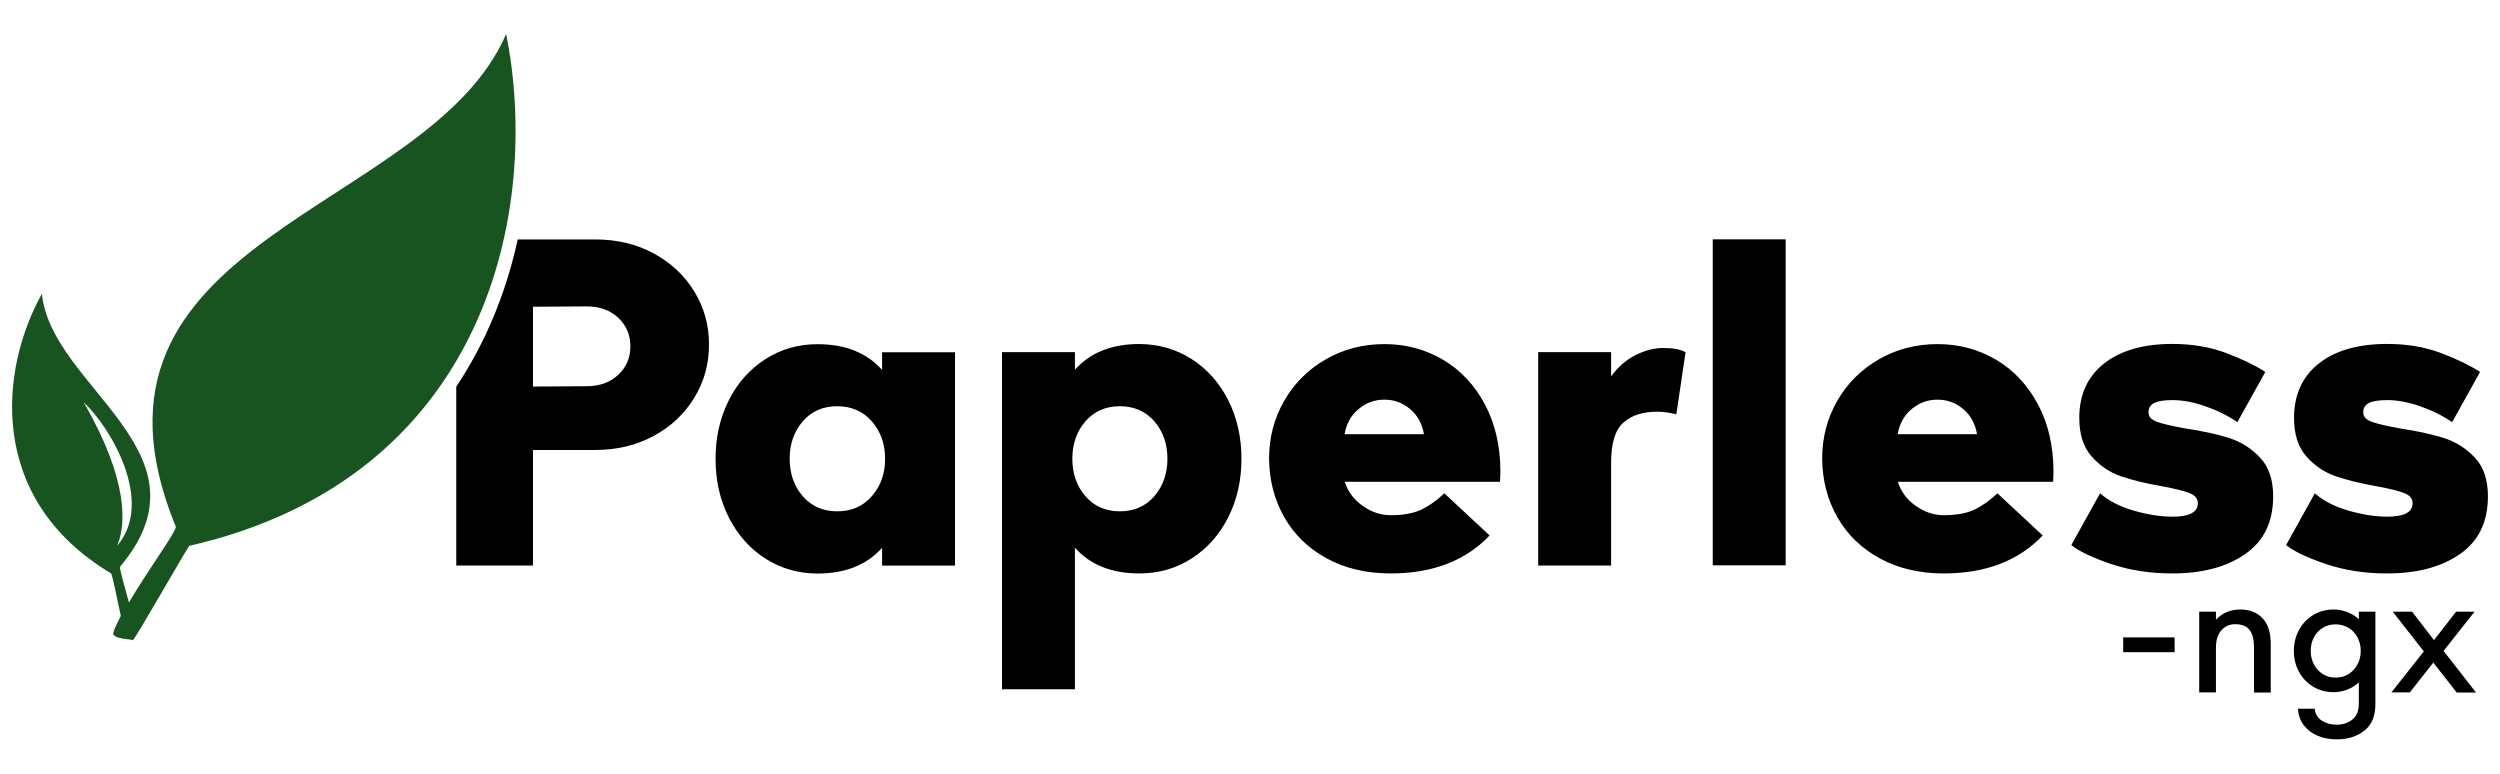
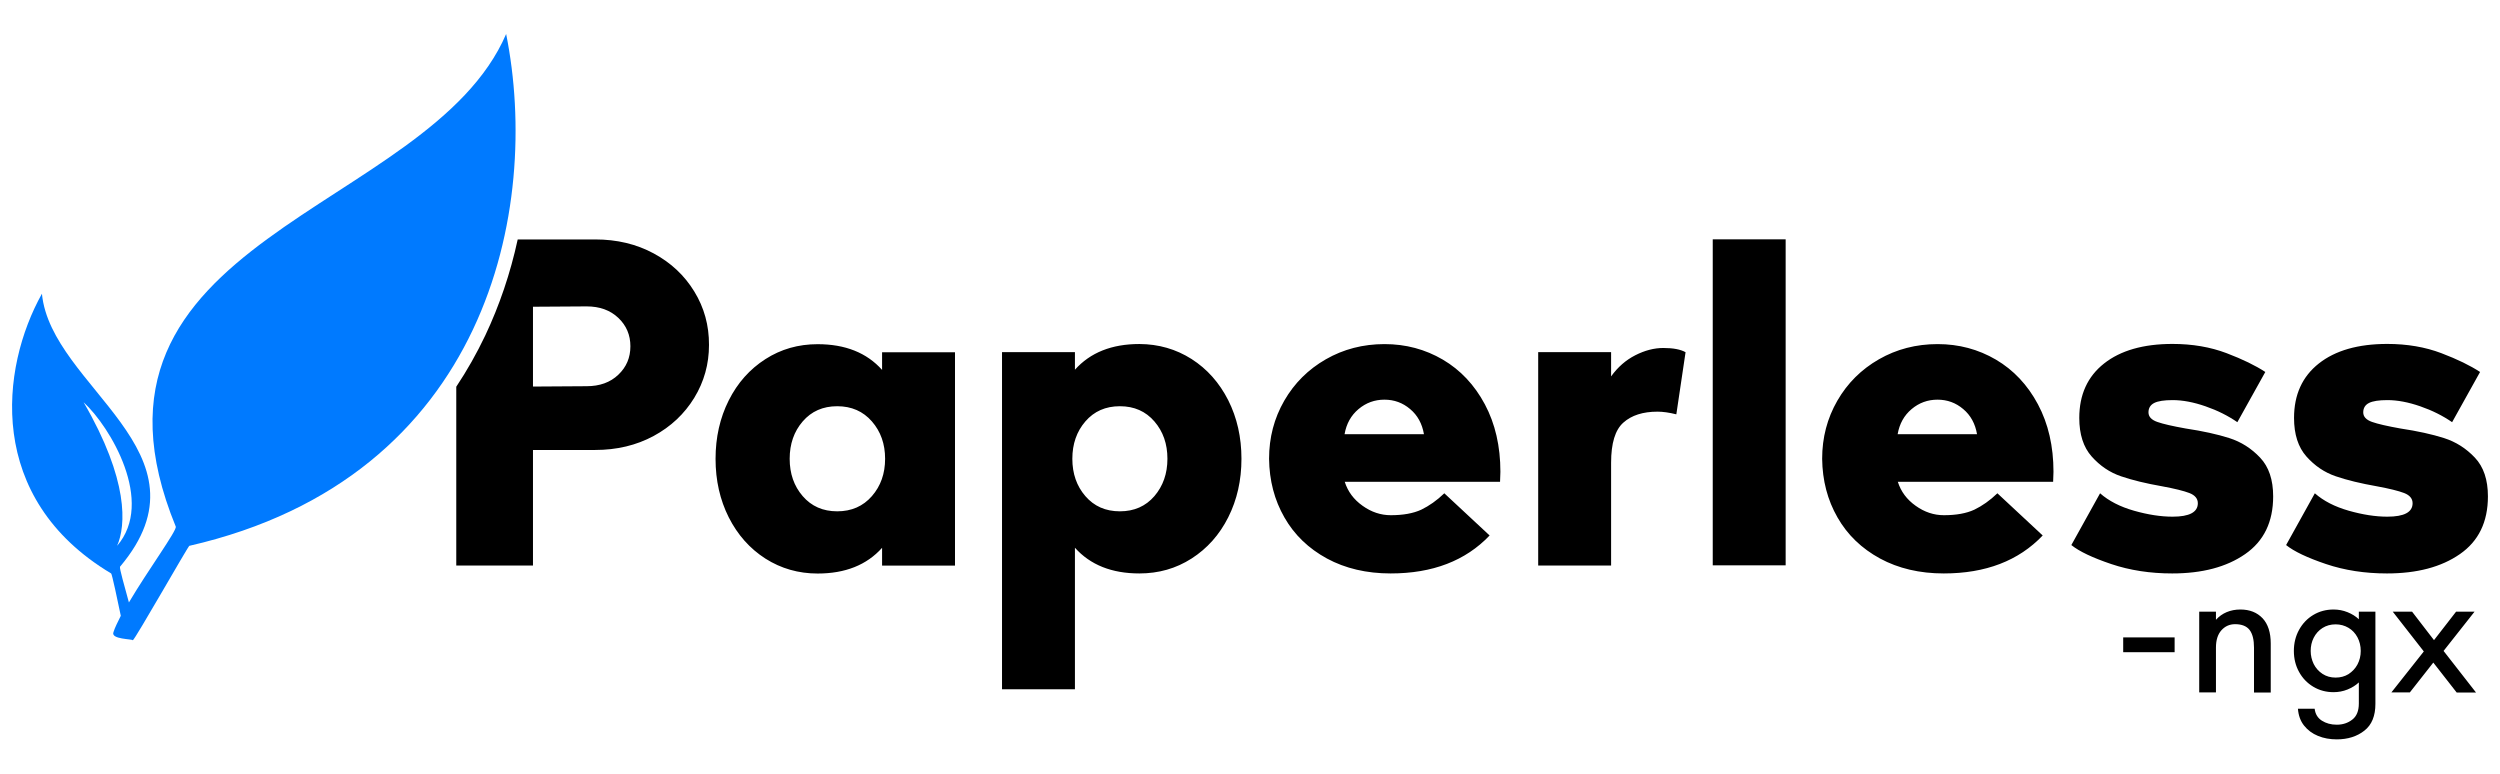
<svg xmlns="http://www.w3.org/2000/svg" viewBox="0 0 2897.4 896.6" style="enable-background:new 0 0 2897.4 896.6" xml:space="preserve">
  <path d="M1022.3 428.7c-17.8-19.9-42.7-29.8-74.7-29.8-22.3 0-42.4 5.7-60.5 17.3-18.1 11.6-32.3 27.5-42.5 47.8s-15.3 42.9-15.3 67.8 5.1 47.5 15.3 67.8c10.3 20.3 24.4 36.2 42.5 47.8 18.1 11.5 38.3 17.3 60.5 17.3 32 0 56.9-9.9 74.7-29.8V655.5h84.5V408.3h-84.5v20.4zM1010.5 575c-10.2 11.7-23.6 17.6-40.2 17.6s-29.9-5.9-40-17.6-15.1-26.1-15.1-43.3c0-17.1 5-31.6 15.1-43.3s23.4-17.6 40-17.6 30 5.9 40.2 17.6 15.3 26.1 15.3 43.3-5.1 31.6-15.3 43.3zM1381 416.1c-18.1-11.5-38.3-17.3-60.5-17.4-32 0-56.9 9.9-74.7 29.8v-20.4h-84.5v390.7h84.5v-164c17.8 19.9 42.7 29.8 74.7 29.8 22.3 0 42.4-5.7 60.5-17.3s32.3-27.5 42.5-47.8c10.2-20.3 15.3-42.9 15.3-67.8s-5.1-47.5-15.3-67.8c-10.3-20.3-24.4-36.2-42.5-47.8zM1337.9 575c-10.1 11.7-23.4 17.6-40 17.6s-29.9-5.9-40-17.6-15.1-26.1-15.1-43.3c0-17.1 5-31.6 15.1-43.3s23.4-17.6 40-17.6 29.9 5.9 40 17.6 15.1 26.1 15.1 43.3-5.1 31.6-15.1 43.3zM1672.2 416.8c-20.5-12-43-18-67.6-18-24.9 0-47.6 5.9-68 17.6-20.4 11.7-36.5 27.7-48.2 48s-17.6 42.7-17.6 67.3c.3 25.2 6.2 47.8 17.8 68 11.5 20.2 28 36 49.3 47.6 21.3 11.5 45.9 17.3 73.8 17.3 48.6 0 86.8-14.7 114.7-44l-52.5-48.9c-8.6 8.3-17.6 14.6-26.7 19-9.3 4.3-21.1 6.4-35.3 6.4-11.6 0-22.5-3.6-32.7-10.9-10.3-7.3-17.1-16.5-20.7-27.8h180l.4-11.6c0-29.6-6-55.7-18-78.2s-28.3-39.8-48.7-51.8zm-113.9 86.4c2.1-12.1 7.5-21.8 16.2-29.1s18.7-10.9 30-10.9 21.2 3.6 29.8 10.9c8.6 7.2 13.9 16.9 16 29.1h-92zM1895.3 411.7c-11 5.6-20.3 13.7-28 24.4h-.1v-28h-84.5v247.3h84.5V536.3c0-22.6 4.7-38.1 14.2-46.5 9.5-8.5 22.7-12.7 39.6-12.7 6.2 0 13.5 1 21.8 3.1l10.7-72c-5.9-3.3-14.5-4.9-25.8-4.9-10.6 0-21.4 2.8-32.4 8.4zM1985 277.4h84.5v377.8H1985zM2313.2 416.8c-20.5-12-43-18-67.6-18-24.9 0-47.6 5.9-68 17.6s-36.5 27.7-48.2 48c-11.7 20.3-17.6 42.7-17.6 67.3.3 25.2 6.2 47.8 17.8 68 11.5 20.2 28 36 49.3 47.6 21.3 11.5 45.9 17.3 73.8 17.3 48.6 0 86.8-14.7 114.7-44l-52.5-48.9c-8.6 8.3-17.6 14.6-26.7 19-9.3 4.3-21.1 6.4-35.3 6.4-11.6 0-22.5-3.6-32.7-10.9-10.3-7.3-17.1-16.5-20.7-27.8h180l.4-11.6c0-29.6-6-55.7-18-78.2s-28.3-39.8-48.7-51.8zm-113.9 86.4c2.1-12.1 7.5-21.8 16.2-29.1s18.7-10.9 30-10.9 21.2 3.6 29.8 10.9c8.6 7.2 13.9 16.9 16 29.1h-92zM2583.6 507.7c-13.8-4.4-30.6-8.1-50.5-11.1-15.1-2.7-26.1-5.2-32.9-7.6-6.8-2.4-10.2-6.1-10.2-11.1s2.3-8.7 6.7-10.9c4.4-2.2 11.5-3.3 21.3-3.3 11.6 0 24.3 2.4 38.1 7.2 13.9 4.8 26.2 11 36.9 18.4l32.4-58.2c-11.3-7.4-26.2-14.7-44.9-21.8-18.7-7.1-39.6-10.7-62.7-10.7-33.7 0-60.2 7.6-79.3 22.7-19.1 15.1-28.7 36.1-28.7 63.1 0 19 4.8 33.9 14.4 44.7 9.6 10.8 21 18.5 34 22.9 13.1 4.5 28.9 8.3 47.6 11.6 14.6 2.7 25.1 5.3 31.6 7.8s9.8 6.5 9.8 11.8c0 10.4-9.7 15.6-29.3 15.6-13.7 0-28.5-2.3-44.7-6.9-16.1-4.6-29.2-11.3-39.3-20.2l-33.3 60c9.2 7.4 24.6 14.7 46.2 22 21.7 7.3 45.2 10.9 70.7 10.9 34.7 0 62.9-7.4 84.5-22.4 21.7-15 32.5-37.3 32.5-66.9 0-19.3-5-34.2-15.1-44.9s-22-18.3-35.8-22.7zM2883.4 575.3c0-19.3-5-34.2-15.1-44.9s-22-18.3-35.8-22.7c-13.8-4.4-30.6-8.1-50.5-11.1-15.1-2.7-26.1-5.2-32.9-7.6-6.8-2.4-10.2-6.1-10.2-11.1s2.3-8.7 6.7-10.9c4.4-2.2 11.5-3.3 21.3-3.3 11.6 0 24.3 2.4 38.1 7.2 13.9 4.8 26.2 11 36.9 18.4l32.4-58.2c-11.3-7.4-26.2-14.7-44.9-21.8-18.7-7.1-39.6-10.7-62.7-10.7-33.7 0-60.2 7.6-79.3 22.7-19.1 15.1-28.7 36.1-28.7 63.1 0 19 4.8 33.9 14.4 44.7 9.6 10.8 21 18.5 34 22.9 13.1 4.5 28.9 8.3 47.6 11.6 14.6 2.7 25.1 5.3 31.6 7.8s9.8 6.5 9.8 11.8c0 10.4-9.7 15.6-29.3 15.6-13.7 0-28.5-2.3-44.7-6.9-16.1-4.6-29.2-11.3-39.3-20.2l-33.3 60c9.2 7.4 24.6 14.7 46.2 22 21.7 7.3 45.2 10.9 70.7 10.9 34.7 0 62.9-7.4 84.5-22.4 21.7-15 32.5-37.3 32.5-66.9zM2460.7 738.7h59.6v17.2h-59.6zM2596.5 706.4c-5.7 0-11 1-15.8 3s-9 5-12.5 8.9v-9.4h-19.4v93.6h19.4v-52c0-8.6 2.1-15.3 6.3-20 4.2-4.7 9.5-7.1 15.9-7.1 7.8 0 13.4 2.3 16.8 6.7 3.4 4.5 5.1 11.3 5.1 20.5v52h19.4v-56.8c0-12.8-3.2-22.6-9.5-29.3-6.4-6.7-14.9-10.1-25.7-10.1zM2733.8 717.7c-3.6-3.4-7.9-6.1-13.1-8.2s-10.6-3.1-16.2-3.1c-8.7 0-16.5 2.1-23.5 6.3s-12.5 10-16.5 17.3c-4 7.3-6 15.4-6 24.4 0 8.9 2 17.1 6 24.3 4 7.3 9.5 13 16.5 17.2s14.9 6.3 23.5 6.3c5.6 0 11-1 16.2-3.1 5.1-2.1 9.5-4.8 13.1-8.2v24.4c0 8.5-2.5 14.8-7.6 18.7-5 3.9-11 5.9-18 5.9-6.7 0-12.4-1.6-17.3-4.7-4.8-3.1-7.6-7.7-8.3-13.8h-19.4c.6 7.7 2.9 14.2 7.1 19.5s9.6 9.3 16.2 12c6.6 2.7 13.8 4 21.7 4 12.8 0 23.5-3.4 32-10.1 8.6-6.7 12.8-17.1 12.8-31.1V708.9h-19.2v8.8zm-1.6 52.4c-2.5 4.7-6 8.3-10.4 11.2-4.4 2.7-9.4 4-14.9 4-5.7 0-10.8-1.4-15.2-4.3s-7.8-6.7-10.2-11.4c-2.3-4.8-3.5-9.8-3.5-15.2 0-5.5 1.1-10.6 3.5-15.3s5.8-8.5 10.2-11.3 9.5-4.2 15.2-4.2c5.5 0 10.5 1.4 14.9 4s7.9 6.3 10.4 11 3.8 10 3.8 15.8-1.3 11-3.8 15.7zM2867.9 708.9h-21.4l-25.6 33-25.4-33h-22.4l36 46.1-37.6 47.5h21.4l27.2-34.6 27.1 34.7h22.4l-37.6-48.2zM757.6 293.7c-20-10.8-42.6-16.2-67.8-16.2H600c-8.5 39.2-21.1 76.4-37.6 111.3-9.9 20.8-21.1 40.6-33.6 59.4v207.2h88.9V521.5h72c25.2 0 47.8-5.4 67.8-16.2s35.7-25.6 47.1-44.2c11.4-18.7 17.1-39.1 17.1-61.3.1-22.7-5.6-43.3-17-61.9-11.4-18.7-27.1-33.4-47.1-44.2zm-41 140.6c-9.3 8.9-21.6 13.3-36.7 13.3l-62.2.4v-92.5l62.2-.4c15.1 0 27.3 4.4 36.7 13.3 9.4 8.9 14 19.9 14 32.9 0 13.2-4.6 24.1-14 33z" />
-   <path d="M140 713.7c-3.4-16.4-10.3-49.1-11.2-49.1C-16.9 577.5.4 426.6 48.6 340.4 59 449 251.2 524 139.1 656.8c-.9 1.7 5.2 22.4 10.3 41.4 22.4-37.9 56-83.6 54.3-87.9C65.9 273.9 496.9 248.1 586.6 39.4c40.5 201.8-20.7 513.9-367.2 593.2-1.7.9-62.9 108.6-65.5 109.5 0-1.7-25.9-.9-22.4-9.5 1.6-5.2 5.1-12 8.5-18.9zm-4.3-81.1c44-50.9-7.8-137.9-38.8-166.4 52.6 90.5 49.1 143.1 38.8 166.4z" style="fill:#17541f" />
+   <path d="M140 713.7c-3.4-16.4-10.3-49.1-11.2-49.1C-16.9 577.5.4 426.6 48.6 340.4 59 449 251.2 524 139.1 656.8c-.9 1.7 5.2 22.4 10.3 41.4 22.4-37.9 56-83.6 54.3-87.9C65.9 273.9 496.9 248.1 586.6 39.4c40.5 201.8-20.7 513.9-367.2 593.2-1.7.9-62.9 108.6-65.5 109.5 0-1.7-25.9-.9-22.4-9.5 1.6-5.2 5.1-12 8.5-18.9zm-4.3-81.1c44-50.9-7.8-137.9-38.8-166.4 52.6 90.5 49.1 143.1 38.8 166.4z" style="fill:#007AFF" />
</svg>
